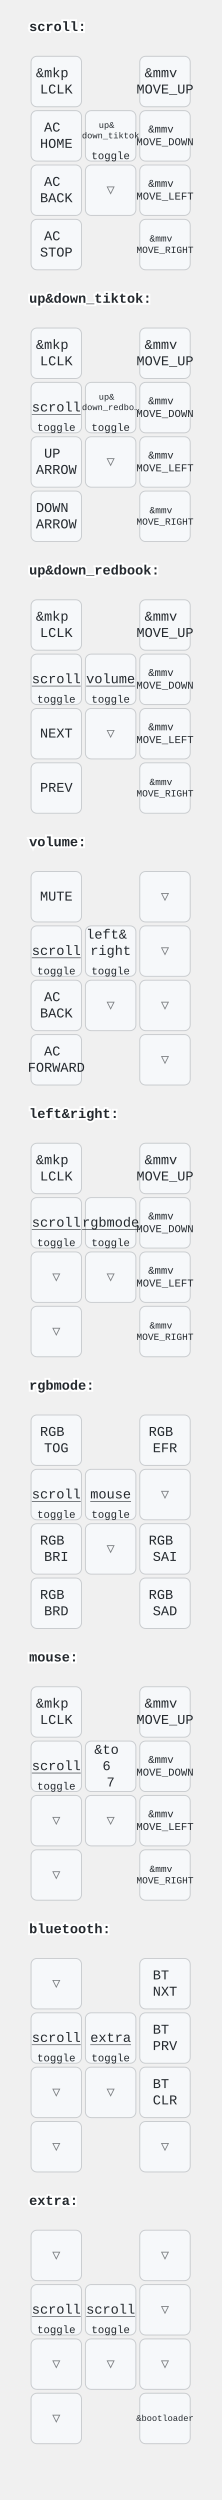
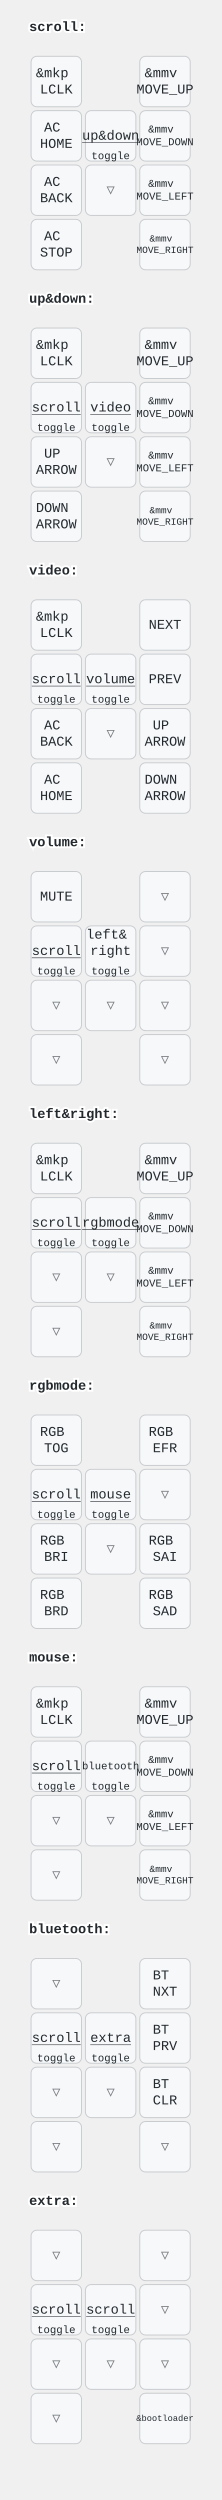
<svg xmlns="http://www.w3.org/2000/svg" width="228" height="2576" viewBox="0 0 228 2576" class="keymap">
  <style>/* inherit to force styles through use tags */
svg path {
    fill: inherit;
}

/* font and background color specifications */
svg.keymap {
    font-family: SFMono-Regular,Consolas,Liberation Mono,Menlo,monospace;
    font-size: 14px;
    font-kerning: normal;
    text-rendering: optimizeLegibility;
    fill: #24292e;
}

/* default key styling */
rect.key {
    fill: #f6f8fa;
}

rect.key, rect.combo {
    stroke: #c9cccf;
    stroke-width: 1;
}

/* default key side styling, only used is draw_key_sides is set */
rect.side {
    filter: brightness(90%);
}

/* color accent for combo boxes */
rect.combo, rect.combo-separate {
    fill: #cdf;
}

/* color accent for held keys */
rect.held, rect.combo.held {
    fill: #fdd;
}

/* color accent for ghost (optional) keys */
rect.ghost, rect.combo.ghost {
    stroke-dasharray: 4, 4;
    stroke-width: 2;
}

text {
    text-anchor: middle;
    dominant-baseline: middle;
}

/* styling for layer labels */
text.label {
    font-weight: bold;
    text-anchor: start;
    stroke: white;
    stroke-width: 4;
    paint-order: stroke;
}

/* styling for optional footer */
text.footer {
    text-anchor: end;
    dominant-baseline: auto;
    stroke: white;
    stroke-width: 4;
    paint-order: stroke;
}

/* styling for combo tap, and key non-tap label text */
text.combo, text.hold, text.shifted, text.left, text.right {
    font-size: 11px;
}

text.hold {
    text-anchor: middle;
    dominant-baseline: auto;
}

text.shifted {
    text-anchor: middle;
    dominant-baseline: hanging;
}

text.left {
    text-anchor: start;
}

text.right {
    text-anchor: end;
}

text.layer-activator {
    text-decoration: underline;
}

/* styling for hold/shifted label text in combo box */
text.combo.hold, text.combo.shifted, text.combo.left, text.combo.right {
    font-size: 8px;
}

/* lighter symbol for transparent keys */
text.trans {
    fill: #7b7e81;
}

/* styling for combo dendrons */
path.combo {
    stroke-width: 1;
    stroke: gray;
    fill: none;
}

/* Start Tabler Icons Cleanup */
/* cannot use height/width with glyphs */
.icon-tabler &gt; path {
    fill: inherit;
    stroke: inherit;
    stroke-width: 2;
}
/* hide tabler's default box */
.icon-tabler &gt; path[stroke="none"][fill="none"] {
    visibility: hidden;
}
/* End Tabler Icons Cleanup */
</style>
  <g transform="translate(30, 0)" class="layer-scroll">
    <text x="0" y="28" class="label" id="scroll">scroll:</text>
    <g transform="translate(0, 56)">
      <g transform="translate(28, 28)" class="key keypos-0">
        <rect rx="6" ry="6" x="-26" y="-26" width="52" height="52" class="key" />
        <text x="0" y="0" class="key tap">
          <tspan x="0" dy="-0.6em">&amp;mkp</tspan>
          <tspan x="0" dy="1.2em">LCLK</tspan>
        </text>
      </g>
      <g transform="translate(140, 28)" class="key keypos-1">
        <rect rx="6" ry="6" x="-26" y="-26" width="52" height="52" class="key" />
        <text x="0" y="0" class="key tap">
          <tspan x="0" dy="-0.6em">&amp;mmv</tspan>
          <tspan x="0" dy="1.2em">MOVE_UP</tspan>
        </text>
      </g>
      <g transform="translate(28, 84)" class="key keypos-2">
        <rect rx="6" ry="6" x="-26" y="-26" width="52" height="52" class="key" />
        <text x="0" y="0" class="key tap">
          <tspan x="0" dy="-0.6em">AC</tspan>
          <tspan x="0" dy="1.2em">HOME</tspan>
        </text>
      </g>
      <g transform="translate(84, 84)" class="key keypos-3">
        <rect rx="6" ry="6" x="-26" y="-26" width="52" height="52" class="key" />
-         <text x="0" y="0" class="key tap">
-           <tspan x="0" dy="-1.2em" style="font-size: 64%">up&amp;</tspan>
-           <tspan x="0" dy="1.2em" style="font-size: 64%">down_tiktok</tspan>
-         </text>
+         <a href="#updown">
+           <text x="0" y="0" class="key tap layer-activator">up&amp;down</text>
+         </a>
        <text x="0" y="24" class="key hold">toggle</text>
      </g>
      <g transform="translate(140, 84)" class="key keypos-4">
        <rect rx="6" ry="6" x="-26" y="-26" width="52" height="52" class="key" />
        <text x="0" y="0" class="key tap">
          <tspan x="0" dy="-0.6em" style="font-size: 78%">&amp;mmv</tspan>
          <tspan x="0" dy="1.2em" style="font-size: 78%">MOVE_DOWN</tspan>
        </text>
      </g>
      <g transform="translate(28, 140)" class="key keypos-5">
        <rect rx="6" ry="6" x="-26" y="-26" width="52" height="52" class="key" />
        <text x="0" y="0" class="key tap">
          <tspan x="0" dy="-0.6em">AC</tspan>
          <tspan x="0" dy="1.2em">BACK</tspan>
        </text>
      </g>
      <g transform="translate(84, 140)" class="key trans keypos-6">
        <rect rx="6" ry="6" x="-26" y="-26" width="52" height="52" class="key trans" />
        <text x="0" y="0" class="key trans tap">▽</text>
      </g>
      <g transform="translate(140, 140)" class="key keypos-7">
        <rect rx="6" ry="6" x="-26" y="-26" width="52" height="52" class="key" />
        <text x="0" y="0" class="key tap">
          <tspan x="0" dy="-0.6em" style="font-size: 78%">&amp;mmv</tspan>
          <tspan x="0" dy="1.2em" style="font-size: 78%">MOVE_LEFT</tspan>
        </text>
      </g>
      <g transform="translate(28, 196)" class="key keypos-8">
        <rect rx="6" ry="6" x="-26" y="-26" width="52" height="52" class="key" />
        <text x="0" y="0" class="key tap">
          <tspan x="0" dy="-0.6em">AC</tspan>
          <tspan x="0" dy="1.2em">STOP</tspan>
        </text>
      </g>
      <g transform="translate(140, 196)" class="key keypos-9">
        <rect rx="6" ry="6" x="-26" y="-26" width="52" height="52" class="key" />
        <text x="0" y="0" class="key tap">
          <tspan x="0" dy="-0.6em" style="font-size: 70%">&amp;mmv</tspan>
          <tspan x="0" dy="1.2em" style="font-size: 70%">MOVE_RIGHT</tspan>
        </text>
      </g>
    </g>
  </g>
-   <g transform="translate(30, 280)" class="layer-up&amp;down_tiktok">
-     <text x="0" y="28" class="label" id="updown_tiktok">up&amp;down_tiktok:</text>
+   <g transform="translate(30, 280)" class="layer-up&amp;down">
+     <text x="0" y="28" class="label" id="updown">up&amp;down:</text>
    <g transform="translate(0, 56)">
      <g transform="translate(28, 28)" class="key keypos-0">
        <rect rx="6" ry="6" x="-26" y="-26" width="52" height="52" class="key" />
        <text x="0" y="0" class="key tap">
          <tspan x="0" dy="-0.6em">&amp;mkp</tspan>
          <tspan x="0" dy="1.2em">LCLK</tspan>
        </text>
      </g>
      <g transform="translate(140, 28)" class="key keypos-1">
        <rect rx="6" ry="6" x="-26" y="-26" width="52" height="52" class="key" />
        <text x="0" y="0" class="key tap">
          <tspan x="0" dy="-0.6em">&amp;mmv</tspan>
          <tspan x="0" dy="1.2em">MOVE_UP</tspan>
        </text>
      </g>
      <g transform="translate(28, 84)" class="key keypos-2">
        <rect rx="6" ry="6" x="-26" y="-26" width="52" height="52" class="key" />
        <a href="#scroll">
          <text x="0" y="0" class="key tap layer-activator">scroll</text>
        </a>
        <text x="0" y="24" class="key hold">toggle</text>
      </g>
      <g transform="translate(84, 84)" class="key keypos-3">
        <rect rx="6" ry="6" x="-26" y="-26" width="52" height="52" class="key" />
-         <text x="0" y="0" class="key tap">
-           <tspan x="0" dy="-1.2em" style="font-size: 64%">up&amp;</tspan>
-           <tspan x="0" dy="1.2em" style="font-size: 64%">down_redbo…</tspan>
-         </text>
+         <a href="#video">
+           <text x="0" y="0" class="key tap layer-activator">video</text>
+         </a>
        <text x="0" y="24" class="key hold">toggle</text>
      </g>
      <g transform="translate(140, 84)" class="key keypos-4">
        <rect rx="6" ry="6" x="-26" y="-26" width="52" height="52" class="key" />
        <text x="0" y="0" class="key tap">
          <tspan x="0" dy="-0.6em" style="font-size: 78%">&amp;mmv</tspan>
          <tspan x="0" dy="1.2em" style="font-size: 78%">MOVE_DOWN</tspan>
        </text>
      </g>
      <g transform="translate(28, 140)" class="key keypos-5">
        <rect rx="6" ry="6" x="-26" y="-26" width="52" height="52" class="key" />
        <text x="0" y="0" class="key tap">
          <tspan x="0" dy="-0.6em">UP</tspan>
          <tspan x="0" dy="1.2em">ARROW</tspan>
        </text>
      </g>
      <g transform="translate(84, 140)" class="key trans keypos-6">
        <rect rx="6" ry="6" x="-26" y="-26" width="52" height="52" class="key trans" />
        <text x="0" y="0" class="key trans tap">▽</text>
      </g>
      <g transform="translate(140, 140)" class="key keypos-7">
        <rect rx="6" ry="6" x="-26" y="-26" width="52" height="52" class="key" />
        <text x="0" y="0" class="key tap">
          <tspan x="0" dy="-0.6em" style="font-size: 78%">&amp;mmv</tspan>
          <tspan x="0" dy="1.2em" style="font-size: 78%">MOVE_LEFT</tspan>
        </text>
      </g>
      <g transform="translate(28, 196)" class="key keypos-8">
        <rect rx="6" ry="6" x="-26" y="-26" width="52" height="52" class="key" />
        <text x="0" y="0" class="key tap">
          <tspan x="0" dy="-0.6em">DOWN</tspan>
          <tspan x="0" dy="1.2em">ARROW</tspan>
        </text>
      </g>
      <g transform="translate(140, 196)" class="key keypos-9">
        <rect rx="6" ry="6" x="-26" y="-26" width="52" height="52" class="key" />
        <text x="0" y="0" class="key tap">
          <tspan x="0" dy="-0.6em" style="font-size: 70%">&amp;mmv</tspan>
          <tspan x="0" dy="1.2em" style="font-size: 70%">MOVE_RIGHT</tspan>
        </text>
      </g>
    </g>
  </g>
-   <g transform="translate(30, 560)" class="layer-up&amp;down_redbook">
-     <text x="0" y="28" class="label" id="updown_redbook">up&amp;down_redbook:</text>
+   <g transform="translate(30, 560)" class="layer-video">
+     <text x="0" y="28" class="label" id="video">video:</text>
    <g transform="translate(0, 56)">
      <g transform="translate(28, 28)" class="key keypos-0">
        <rect rx="6" ry="6" x="-26" y="-26" width="52" height="52" class="key" />
        <text x="0" y="0" class="key tap">
          <tspan x="0" dy="-0.6em">&amp;mkp</tspan>
          <tspan x="0" dy="1.2em">LCLK</tspan>
        </text>
      </g>
      <g transform="translate(140, 28)" class="key keypos-1">
        <rect rx="6" ry="6" x="-26" y="-26" width="52" height="52" class="key" />
+         <text x="0" y="0" class="key tap">NEXT</text>
+       </g>
+       <g transform="translate(28, 84)" class="key keypos-2">
+         <rect rx="6" ry="6" x="-26" y="-26" width="52" height="52" class="key" />
+         <a href="#scroll">
+           <text x="0" y="0" class="key tap layer-activator">scroll</text>
+         </a>
+         <text x="0" y="24" class="key hold">toggle</text>
+       </g>
+       <g transform="translate(84, 84)" class="key keypos-3">
+         <rect rx="6" ry="6" x="-26" y="-26" width="52" height="52" class="key" />
+         <a href="#volume">
+           <text x="0" y="0" class="key tap layer-activator">volume</text>
+         </a>
+         <text x="0" y="24" class="key hold">toggle</text>
+       </g>
+       <g transform="translate(140, 84)" class="key keypos-4">
+         <rect rx="6" ry="6" x="-26" y="-26" width="52" height="52" class="key" />
+         <text x="0" y="0" class="key tap">PREV</text>
+       </g>
+       <g transform="translate(28, 140)" class="key keypos-5">
+         <rect rx="6" ry="6" x="-26" y="-26" width="52" height="52" class="key" />
+         <text x="0" y="0" class="key tap">
+           <tspan x="0" dy="-0.6em">AC</tspan>
+           <tspan x="0" dy="1.2em">BACK</tspan>
+         </text>
+       </g>
+       <g transform="translate(84, 140)" class="key trans keypos-6">
+         <rect rx="6" ry="6" x="-26" y="-26" width="52" height="52" class="key trans" />
+         <text x="0" y="0" class="key trans tap">▽</text>
+       </g>
+       <g transform="translate(140, 140)" class="key keypos-7">
+         <rect rx="6" ry="6" x="-26" y="-26" width="52" height="52" class="key" />
+         <text x="0" y="0" class="key tap">
+           <tspan x="0" dy="-0.6em">UP</tspan>
+           <tspan x="0" dy="1.2em">ARROW</tspan>
+         </text>
+       </g>
+       <g transform="translate(28, 196)" class="key keypos-8">
+         <rect rx="6" ry="6" x="-26" y="-26" width="52" height="52" class="key" />
+         <text x="0" y="0" class="key tap">
+           <tspan x="0" dy="-0.6em">AC</tspan>
+           <tspan x="0" dy="1.2em">HOME</tspan>
+         </text>
+       </g>
+       <g transform="translate(140, 196)" class="key keypos-9">
+         <rect rx="6" ry="6" x="-26" y="-26" width="52" height="52" class="key" />
+         <text x="0" y="0" class="key tap">
+           <tspan x="0" dy="-0.6em">DOWN</tspan>
+           <tspan x="0" dy="1.2em">ARROW</tspan>
+         </text>
+       </g>
+     </g>
+   </g>
+   <g transform="translate(30, 840)" class="layer-volume">
+     <text x="0" y="28" class="label" id="volume">volume:</text>
+     <g transform="translate(0, 56)">
+       <g transform="translate(28, 28)" class="key keypos-0">
+         <rect rx="6" ry="6" x="-26" y="-26" width="52" height="52" class="key" />
+         <text x="0" y="0" class="key tap">MUTE</text>
+       </g>
+       <g transform="translate(140, 28)" class="key trans keypos-1">
+         <rect rx="6" ry="6" x="-26" y="-26" width="52" height="52" class="key trans" />
+         <text x="0" y="0" class="key trans tap">▽</text>
+       </g>
+       <g transform="translate(28, 84)" class="key keypos-2">
+         <rect rx="6" ry="6" x="-26" y="-26" width="52" height="52" class="key" />
+         <a href="#scroll">
+           <text x="0" y="0" class="key tap layer-activator">scroll</text>
+         </a>
+         <text x="0" y="24" class="key hold">toggle</text>
+       </g>
+       <g transform="translate(84, 84)" class="key keypos-3">
+         <rect rx="6" ry="6" x="-26" y="-26" width="52" height="52" class="key" />
+         <text x="0" y="0" class="key tap">
+           <tspan x="0" dy="-1.2em">left&amp;</tspan>
+           <tspan x="0" dy="1.2em">right</tspan>
+         </text>
+         <text x="0" y="24" class="key hold">toggle</text>
+       </g>
+       <g transform="translate(140, 84)" class="key trans keypos-4">
+         <rect rx="6" ry="6" x="-26" y="-26" width="52" height="52" class="key trans" />
+         <text x="0" y="0" class="key trans tap">▽</text>
+       </g>
+       <g transform="translate(28, 140)" class="key trans keypos-5">
+         <rect rx="6" ry="6" x="-26" y="-26" width="52" height="52" class="key trans" />
+         <text x="0" y="0" class="key trans tap">▽</text>
+       </g>
+       <g transform="translate(84, 140)" class="key trans keypos-6">
+         <rect rx="6" ry="6" x="-26" y="-26" width="52" height="52" class="key trans" />
+         <text x="0" y="0" class="key trans tap">▽</text>
+       </g>
+       <g transform="translate(140, 140)" class="key trans keypos-7">
+         <rect rx="6" ry="6" x="-26" y="-26" width="52" height="52" class="key trans" />
+         <text x="0" y="0" class="key trans tap">▽</text>
+       </g>
+       <g transform="translate(28, 196)" class="key trans keypos-8">
+         <rect rx="6" ry="6" x="-26" y="-26" width="52" height="52" class="key trans" />
+         <text x="0" y="0" class="key trans tap">▽</text>
+       </g>
+       <g transform="translate(140, 196)" class="key trans keypos-9">
+         <rect rx="6" ry="6" x="-26" y="-26" width="52" height="52" class="key trans" />
+         <text x="0" y="0" class="key trans tap">▽</text>
+       </g>
+     </g>
+   </g>
+   <g transform="translate(30, 1120)" class="layer-left&amp;right">
+     <text x="0" y="28" class="label" id="leftright">left&amp;right:</text>
+     <g transform="translate(0, 56)">
+       <g transform="translate(28, 28)" class="key keypos-0">
+         <rect rx="6" ry="6" x="-26" y="-26" width="52" height="52" class="key" />
+         <text x="0" y="0" class="key tap">
+           <tspan x="0" dy="-0.6em">&amp;mkp</tspan>
+           <tspan x="0" dy="1.2em">LCLK</tspan>
+         </text>
+       </g>
+       <g transform="translate(140, 28)" class="key keypos-1">
+         <rect rx="6" ry="6" x="-26" y="-26" width="52" height="52" class="key" />
        <text x="0" y="0" class="key tap">
          <tspan x="0" dy="-0.6em">&amp;mmv</tspan>
          <tspan x="0" dy="1.2em">MOVE_UP</tspan>
        </text>
      </g>
      <g transform="translate(28, 84)" class="key keypos-2">
        <rect rx="6" ry="6" x="-26" y="-26" width="52" height="52" class="key" />
        <a href="#scroll">
          <text x="0" y="0" class="key tap layer-activator">scroll</text>
        </a>
        <text x="0" y="24" class="key hold">toggle</text>
      </g>
      <g transform="translate(84, 84)" class="key keypos-3">
        <rect rx="6" ry="6" x="-26" y="-26" width="52" height="52" class="key" />
-         <a href="#volume">
-           <text x="0" y="0" class="key tap layer-activator">volume</text>
+         <a href="#rgbmode">
+           <text x="0" y="0" class="key tap layer-activator">rgbmode</text>
        </a>
        <text x="0" y="24" class="key hold">toggle</text>
      </g>
      <g transform="translate(140, 84)" class="key keypos-4">
        <rect rx="6" ry="6" x="-26" y="-26" width="52" height="52" class="key" />
        <text x="0" y="0" class="key tap">
          <tspan x="0" dy="-0.6em" style="font-size: 78%">&amp;mmv</tspan>
          <tspan x="0" dy="1.2em" style="font-size: 78%">MOVE_DOWN</tspan>
        </text>
      </g>
-       <g transform="translate(28, 140)" class="key keypos-5">
-         <rect rx="6" ry="6" x="-26" y="-26" width="52" height="52" class="key" />
-         <text x="0" y="0" class="key tap">NEXT</text>
+       <g transform="translate(28, 140)" class="key trans keypos-5">
+         <rect rx="6" ry="6" x="-26" y="-26" width="52" height="52" class="key trans" />
+         <text x="0" y="0" class="key trans tap">▽</text>
      </g>
      <g transform="translate(84, 140)" class="key trans keypos-6">
        <rect rx="6" ry="6" x="-26" y="-26" width="52" height="52" class="key trans" />
        <text x="0" y="0" class="key trans tap">▽</text>
      </g>
      <g transform="translate(140, 140)" class="key keypos-7">
        <rect rx="6" ry="6" x="-26" y="-26" width="52" height="52" class="key" />
        <text x="0" y="0" class="key tap">
          <tspan x="0" dy="-0.6em" style="font-size: 78%">&amp;mmv</tspan>
          <tspan x="0" dy="1.2em" style="font-size: 78%">MOVE_LEFT</tspan>
        </text>
      </g>
-       <g transform="translate(28, 196)" class="key keypos-8">
-         <rect rx="6" ry="6" x="-26" y="-26" width="52" height="52" class="key" />
-         <text x="0" y="0" class="key tap">PREV</text>
+       <g transform="translate(28, 196)" class="key trans keypos-8">
+         <rect rx="6" ry="6" x="-26" y="-26" width="52" height="52" class="key trans" />
+         <text x="0" y="0" class="key trans tap">▽</text>
      </g>
      <g transform="translate(140, 196)" class="key keypos-9">
        <rect rx="6" ry="6" x="-26" y="-26" width="52" height="52" class="key" />
        <text x="0" y="0" class="key tap">
          <tspan x="0" dy="-0.6em" style="font-size: 70%">&amp;mmv</tspan>
          <tspan x="0" dy="1.2em" style="font-size: 70%">MOVE_RIGHT</tspan>
        </text>
      </g>
    </g>
  </g>
-   <g transform="translate(30, 840)" class="layer-volume">
-     <text x="0" y="28" class="label" id="volume">volume:</text>
+   <g transform="translate(30, 1400)" class="layer-rgbmode">
+     <text x="0" y="28" class="label" id="rgbmode">rgbmode:</text>
    <g transform="translate(0, 56)">
      <g transform="translate(28, 28)" class="key keypos-0">
        <rect rx="6" ry="6" x="-26" y="-26" width="52" height="52" class="key" />
-         <text x="0" y="0" class="key tap">MUTE</text>
-       </g>
-       <g transform="translate(140, 28)" class="key trans keypos-1">
-         <rect rx="6" ry="6" x="-26" y="-26" width="52" height="52" class="key trans" />
-         <text x="0" y="0" class="key trans tap">▽</text>
-       </g>
-       <g transform="translate(28, 84)" class="key keypos-2">
-         <rect rx="6" ry="6" x="-26" y="-26" width="52" height="52" class="key" />
-         <a href="#scroll">
-           <text x="0" y="0" class="key tap layer-activator">scroll</text>
-         </a>
-         <text x="0" y="24" class="key hold">toggle</text>
-       </g>
-       <g transform="translate(84, 84)" class="key keypos-3">
-         <rect rx="6" ry="6" x="-26" y="-26" width="52" height="52" class="key" />
-         <text x="0" y="0" class="key tap">
-           <tspan x="0" dy="-1.2em">left&amp;</tspan>
-           <tspan x="0" dy="1.2em">right</tspan>
-         </text>
+         <text x="0" y="0" class="key tap">
+           <tspan x="0" dy="-0.6em">RGB</tspan>
+           <tspan x="0" dy="1.2em">TOG</tspan>
+         </text>
+       </g>
+       <g transform="translate(140, 28)" class="key keypos-1">
+         <rect rx="6" ry="6" x="-26" y="-26" width="52" height="52" class="key" />
+         <text x="0" y="0" class="key tap">
+           <tspan x="0" dy="-0.6em">RGB</tspan>
+           <tspan x="0" dy="1.2em">EFR</tspan>
+         </text>
+       </g>
+       <g transform="translate(28, 84)" class="key keypos-2">
+         <rect rx="6" ry="6" x="-26" y="-26" width="52" height="52" class="key" />
+         <a href="#scroll">
+           <text x="0" y="0" class="key tap layer-activator">scroll</text>
+         </a>
+         <text x="0" y="24" class="key hold">toggle</text>
+       </g>
+       <g transform="translate(84, 84)" class="key keypos-3">
+         <rect rx="6" ry="6" x="-26" y="-26" width="52" height="52" class="key" />
+         <a href="#mouse">
+           <text x="0" y="0" class="key tap layer-activator">mouse</text>
+         </a>
        <text x="0" y="24" class="key hold">toggle</text>
      </g>
      <g transform="translate(140, 84)" class="key trans keypos-4">
        <rect rx="6" ry="6" x="-26" y="-26" width="52" height="52" class="key trans" />
        <text x="0" y="0" class="key trans tap">▽</text>
      </g>
      <g transform="translate(28, 140)" class="key keypos-5">
        <rect rx="6" ry="6" x="-26" y="-26" width="52" height="52" class="key" />
        <text x="0" y="0" class="key tap">
-           <tspan x="0" dy="-0.6em">AC</tspan>
-           <tspan x="0" dy="1.2em">BACK</tspan>
-         </text>
-       </g>
-       <g transform="translate(84, 140)" class="key trans keypos-6">
-         <rect rx="6" ry="6" x="-26" y="-26" width="52" height="52" class="key trans" />
-         <text x="0" y="0" class="key trans tap">▽</text>
-       </g>
-       <g transform="translate(140, 140)" class="key trans keypos-7">
-         <rect rx="6" ry="6" x="-26" y="-26" width="52" height="52" class="key trans" />
-         <text x="0" y="0" class="key trans tap">▽</text>
+           <tspan x="0" dy="-0.6em">RGB</tspan>
+           <tspan x="0" dy="1.2em">BRI</tspan>
+         </text>
+       </g>
+       <g transform="translate(84, 140)" class="key trans keypos-6">
+         <rect rx="6" ry="6" x="-26" y="-26" width="52" height="52" class="key trans" />
+         <text x="0" y="0" class="key trans tap">▽</text>
+       </g>
+       <g transform="translate(140, 140)" class="key keypos-7">
+         <rect rx="6" ry="6" x="-26" y="-26" width="52" height="52" class="key" />
+         <text x="0" y="0" class="key tap">
+           <tspan x="0" dy="-0.6em">RGB</tspan>
+           <tspan x="0" dy="1.2em">SAI</tspan>
+         </text>
      </g>
      <g transform="translate(28, 196)" class="key keypos-8">
        <rect rx="6" ry="6" x="-26" y="-26" width="52" height="52" class="key" />
        <text x="0" y="0" class="key tap">
-           <tspan x="0" dy="-0.6em">AC</tspan>
-           <tspan x="0" dy="1.2em">FORWARD</tspan>
-         </text>
-       </g>
-       <g transform="translate(140, 196)" class="key trans keypos-9">
-         <rect rx="6" ry="6" x="-26" y="-26" width="52" height="52" class="key trans" />
-         <text x="0" y="0" class="key trans tap">▽</text>
-       </g>
-     </g>
-   </g>
-   <g transform="translate(30, 1120)" class="layer-left&amp;right">
-     <text x="0" y="28" class="label" id="leftright">left&amp;right:</text>
+           <tspan x="0" dy="-0.6em">RGB</tspan>
+           <tspan x="0" dy="1.2em">BRD</tspan>
+         </text>
+       </g>
+       <g transform="translate(140, 196)" class="key keypos-9">
+         <rect rx="6" ry="6" x="-26" y="-26" width="52" height="52" class="key" />
+         <text x="0" y="0" class="key tap">
+           <tspan x="0" dy="-0.6em">RGB</tspan>
+           <tspan x="0" dy="1.2em">SAD</tspan>
+         </text>
+       </g>
+     </g>
+   </g>
+   <g transform="translate(30, 1680)" class="layer-mouse">
+     <text x="0" y="28" class="label" id="mouse">mouse:</text>
    <g transform="translate(0, 56)">
      <g transform="translate(28, 28)" class="key keypos-0">
        <rect rx="6" ry="6" x="-26" y="-26" width="52" height="52" class="key" />
        <text x="0" y="0" class="key tap">
          <tspan x="0" dy="-0.6em">&amp;mkp</tspan>
          <tspan x="0" dy="1.2em">LCLK</tspan>
        </text>
      </g>
      <g transform="translate(140, 28)" class="key keypos-1">
        <rect rx="6" ry="6" x="-26" y="-26" width="52" height="52" class="key" />
        <text x="0" y="0" class="key tap">
          <tspan x="0" dy="-0.6em">&amp;mmv</tspan>
          <tspan x="0" dy="1.2em">MOVE_UP</tspan>
        </text>
      </g>
      <g transform="translate(28, 84)" class="key keypos-2">
        <rect rx="6" ry="6" x="-26" y="-26" width="52" height="52" class="key" />
        <a href="#scroll">
          <text x="0" y="0" class="key tap layer-activator">scroll</text>
        </a>
        <text x="0" y="24" class="key hold">toggle</text>
      </g>
      <g transform="translate(84, 84)" class="key keypos-3">
        <rect rx="6" ry="6" x="-26" y="-26" width="52" height="52" class="key" />
-         <a href="#rgbmode">
-           <text x="0" y="0" class="key tap layer-activator">rgbmode</text>
+         <a href="#bluetooth">
+           <text x="0" y="0" class="key tap layer-activator">
+             <tspan style="font-size: 78%">bluetooth</tspan>
+           </text>
        </a>
        <text x="0" y="24" class="key hold">toggle</text>
      </g>
      <g transform="translate(140, 84)" class="key keypos-4">
        <rect rx="6" ry="6" x="-26" y="-26" width="52" height="52" class="key" />
        <text x="0" y="0" class="key tap">
          <tspan x="0" dy="-0.6em" style="font-size: 78%">&amp;mmv</tspan>
          <tspan x="0" dy="1.2em" style="font-size: 78%">MOVE_DOWN</tspan>
        </text>
      </g>
      <g transform="translate(28, 140)" class="key trans keypos-5">
        <rect rx="6" ry="6" x="-26" y="-26" width="52" height="52" class="key trans" />
        <text x="0" y="0" class="key trans tap">▽</text>
      </g>
      <g transform="translate(84, 140)" class="key trans keypos-6">
        <rect rx="6" ry="6" x="-26" y="-26" width="52" height="52" class="key trans" />
        <text x="0" y="0" class="key trans tap">▽</text>
      </g>
      <g transform="translate(140, 140)" class="key keypos-7">
        <rect rx="6" ry="6" x="-26" y="-26" width="52" height="52" class="key" />
        <text x="0" y="0" class="key tap">
          <tspan x="0" dy="-0.6em" style="font-size: 78%">&amp;mmv</tspan>
          <tspan x="0" dy="1.2em" style="font-size: 78%">MOVE_LEFT</tspan>
        </text>
      </g>
      <g transform="translate(28, 196)" class="key trans keypos-8">
        <rect rx="6" ry="6" x="-26" y="-26" width="52" height="52" class="key trans" />
        <text x="0" y="0" class="key trans tap">▽</text>
      </g>
      <g transform="translate(140, 196)" class="key keypos-9">
        <rect rx="6" ry="6" x="-26" y="-26" width="52" height="52" class="key" />
        <text x="0" y="0" class="key tap">
          <tspan x="0" dy="-0.6em" style="font-size: 70%">&amp;mmv</tspan>
          <tspan x="0" dy="1.2em" style="font-size: 70%">MOVE_RIGHT</tspan>
        </text>
      </g>
    </g>
  </g>
-   <g transform="translate(30, 1400)" class="layer-rgbmode">
-     <text x="0" y="28" class="label" id="rgbmode">rgbmode:</text>
-     <g transform="translate(0, 56)">
-       <g transform="translate(28, 28)" class="key keypos-0">
-         <rect rx="6" ry="6" x="-26" y="-26" width="52" height="52" class="key" />
-         <text x="0" y="0" class="key tap">
-           <tspan x="0" dy="-0.6em">RGB</tspan>
-           <tspan x="0" dy="1.2em">TOG</tspan>
-         </text>
-       </g>
-       <g transform="translate(140, 28)" class="key keypos-1">
-         <rect rx="6" ry="6" x="-26" y="-26" width="52" height="52" class="key" />
-         <text x="0" y="0" class="key tap">
-           <tspan x="0" dy="-0.6em">RGB</tspan>
-           <tspan x="0" dy="1.2em">EFR</tspan>
-         </text>
-       </g>
-       <g transform="translate(28, 84)" class="key keypos-2">
-         <rect rx="6" ry="6" x="-26" y="-26" width="52" height="52" class="key" />
-         <a href="#scroll">
-           <text x="0" y="0" class="key tap layer-activator">scroll</text>
-         </a>
-         <text x="0" y="24" class="key hold">toggle</text>
-       </g>
-       <g transform="translate(84, 84)" class="key keypos-3">
-         <rect rx="6" ry="6" x="-26" y="-26" width="52" height="52" class="key" />
-         <a href="#mouse">
-           <text x="0" y="0" class="key tap layer-activator">mouse</text>
-         </a>
-         <text x="0" y="24" class="key hold">toggle</text>
-       </g>
-       <g transform="translate(140, 84)" class="key trans keypos-4">
-         <rect rx="6" ry="6" x="-26" y="-26" width="52" height="52" class="key trans" />
-         <text x="0" y="0" class="key trans tap">▽</text>
-       </g>
-       <g transform="translate(28, 140)" class="key keypos-5">
-         <rect rx="6" ry="6" x="-26" y="-26" width="52" height="52" class="key" />
-         <text x="0" y="0" class="key tap">
-           <tspan x="0" dy="-0.6em">RGB</tspan>
-           <tspan x="0" dy="1.2em">BRI</tspan>
-         </text>
-       </g>
-       <g transform="translate(84, 140)" class="key trans keypos-6">
-         <rect rx="6" ry="6" x="-26" y="-26" width="52" height="52" class="key trans" />
-         <text x="0" y="0" class="key trans tap">▽</text>
-       </g>
-       <g transform="translate(140, 140)" class="key keypos-7">
-         <rect rx="6" ry="6" x="-26" y="-26" width="52" height="52" class="key" />
-         <text x="0" y="0" class="key tap">
-           <tspan x="0" dy="-0.6em">RGB</tspan>
-           <tspan x="0" dy="1.2em">SAI</tspan>
-         </text>
-       </g>
-       <g transform="translate(28, 196)" class="key keypos-8">
-         <rect rx="6" ry="6" x="-26" y="-26" width="52" height="52" class="key" />
-         <text x="0" y="0" class="key tap">
-           <tspan x="0" dy="-0.6em">RGB</tspan>
-           <tspan x="0" dy="1.2em">BRD</tspan>
-         </text>
-       </g>
-       <g transform="translate(140, 196)" class="key keypos-9">
-         <rect rx="6" ry="6" x="-26" y="-26" width="52" height="52" class="key" />
-         <text x="0" y="0" class="key tap">
-           <tspan x="0" dy="-0.6em">RGB</tspan>
-           <tspan x="0" dy="1.2em">SAD</tspan>
-         </text>
-       </g>
-     </g>
-   </g>
-   <g transform="translate(30, 1680)" class="layer-mouse">
-     <text x="0" y="28" class="label" id="mouse">mouse:</text>
-     <g transform="translate(0, 56)">
-       <g transform="translate(28, 28)" class="key keypos-0">
-         <rect rx="6" ry="6" x="-26" y="-26" width="52" height="52" class="key" />
-         <text x="0" y="0" class="key tap">
-           <tspan x="0" dy="-0.6em">&amp;mkp</tspan>
-           <tspan x="0" dy="1.2em">LCLK</tspan>
-         </text>
-       </g>
-       <g transform="translate(140, 28)" class="key keypos-1">
-         <rect rx="6" ry="6" x="-26" y="-26" width="52" height="52" class="key" />
-         <text x="0" y="0" class="key tap">
-           <tspan x="0" dy="-0.6em">&amp;mmv</tspan>
-           <tspan x="0" dy="1.2em">MOVE_UP</tspan>
-         </text>
-       </g>
-       <g transform="translate(28, 84)" class="key keypos-2">
-         <rect rx="6" ry="6" x="-26" y="-26" width="52" height="52" class="key" />
-         <a href="#scroll">
-           <text x="0" y="0" class="key tap layer-activator">scroll</text>
-         </a>
-         <text x="0" y="24" class="key hold">toggle</text>
-       </g>
-       <g transform="translate(84, 84)" class="key keypos-3">
-         <rect rx="6" ry="6" x="-26" y="-26" width="52" height="52" class="key" />
-         <text x="0" y="0" class="key tap">
-           <tspan x="0" dy="-1.2em">&amp;to</tspan>
-           <tspan x="0" dy="1.2em">6</tspan>
-           <tspan x="0" dy="1.2em">7</tspan>
-         </text>
-       </g>
-       <g transform="translate(140, 84)" class="key keypos-4">
-         <rect rx="6" ry="6" x="-26" y="-26" width="52" height="52" class="key" />
-         <text x="0" y="0" class="key tap">
-           <tspan x="0" dy="-0.6em" style="font-size: 78%">&amp;mmv</tspan>
-           <tspan x="0" dy="1.2em" style="font-size: 78%">MOVE_DOWN</tspan>
-         </text>
-       </g>
-       <g transform="translate(28, 140)" class="key trans keypos-5">
-         <rect rx="6" ry="6" x="-26" y="-26" width="52" height="52" class="key trans" />
-         <text x="0" y="0" class="key trans tap">▽</text>
-       </g>
-       <g transform="translate(84, 140)" class="key trans keypos-6">
-         <rect rx="6" ry="6" x="-26" y="-26" width="52" height="52" class="key trans" />
-         <text x="0" y="0" class="key trans tap">▽</text>
-       </g>
-       <g transform="translate(140, 140)" class="key keypos-7">
-         <rect rx="6" ry="6" x="-26" y="-26" width="52" height="52" class="key" />
-         <text x="0" y="0" class="key tap">
-           <tspan x="0" dy="-0.6em" style="font-size: 78%">&amp;mmv</tspan>
-           <tspan x="0" dy="1.2em" style="font-size: 78%">MOVE_LEFT</tspan>
-         </text>
-       </g>
-       <g transform="translate(28, 196)" class="key trans keypos-8">
-         <rect rx="6" ry="6" x="-26" y="-26" width="52" height="52" class="key trans" />
-         <text x="0" y="0" class="key trans tap">▽</text>
-       </g>
-       <g transform="translate(140, 196)" class="key keypos-9">
-         <rect rx="6" ry="6" x="-26" y="-26" width="52" height="52" class="key" />
-         <text x="0" y="0" class="key tap">
-           <tspan x="0" dy="-0.6em" style="font-size: 70%">&amp;mmv</tspan>
-           <tspan x="0" dy="1.2em" style="font-size: 70%">MOVE_RIGHT</tspan>
-         </text>
-       </g>
-     </g>
-   </g>
  <g transform="translate(30, 1960)" class="layer-bluetooth">
    <text x="0" y="28" class="label" id="bluetooth">bluetooth:</text>
    <g transform="translate(0, 56)">
      <g transform="translate(28, 28)" class="key trans keypos-0">
        <rect rx="6" ry="6" x="-26" y="-26" width="52" height="52" class="key trans" />
        <text x="0" y="0" class="key trans tap">▽</text>
      </g>
      <g transform="translate(140, 28)" class="key keypos-1">
        <rect rx="6" ry="6" x="-26" y="-26" width="52" height="52" class="key" />
        <text x="0" y="0" class="key tap">
          <tspan x="0" dy="-0.6em">BT</tspan>
          <tspan x="0" dy="1.2em">NXT</tspan>
        </text>
      </g>
      <g transform="translate(28, 84)" class="key keypos-2">
        <rect rx="6" ry="6" x="-26" y="-26" width="52" height="52" class="key" />
        <a href="#scroll">
          <text x="0" y="0" class="key tap layer-activator">scroll</text>
        </a>
        <text x="0" y="24" class="key hold">toggle</text>
      </g>
      <g transform="translate(84, 84)" class="key keypos-3">
        <rect rx="6" ry="6" x="-26" y="-26" width="52" height="52" class="key" />
        <a href="#extra">
          <text x="0" y="0" class="key tap layer-activator">extra</text>
        </a>
        <text x="0" y="24" class="key hold">toggle</text>
      </g>
      <g transform="translate(140, 84)" class="key keypos-4">
        <rect rx="6" ry="6" x="-26" y="-26" width="52" height="52" class="key" />
        <text x="0" y="0" class="key tap">
          <tspan x="0" dy="-0.6em">BT</tspan>
          <tspan x="0" dy="1.2em">PRV</tspan>
        </text>
      </g>
      <g transform="translate(28, 140)" class="key trans keypos-5">
        <rect rx="6" ry="6" x="-26" y="-26" width="52" height="52" class="key trans" />
        <text x="0" y="0" class="key trans tap">▽</text>
      </g>
      <g transform="translate(84, 140)" class="key trans keypos-6">
        <rect rx="6" ry="6" x="-26" y="-26" width="52" height="52" class="key trans" />
        <text x="0" y="0" class="key trans tap">▽</text>
      </g>
      <g transform="translate(140, 140)" class="key keypos-7">
        <rect rx="6" ry="6" x="-26" y="-26" width="52" height="52" class="key" />
        <text x="0" y="0" class="key tap">
          <tspan x="0" dy="-0.6em">BT</tspan>
          <tspan x="0" dy="1.2em">CLR</tspan>
        </text>
      </g>
      <g transform="translate(28, 196)" class="key trans keypos-8">
        <rect rx="6" ry="6" x="-26" y="-26" width="52" height="52" class="key trans" />
        <text x="0" y="0" class="key trans tap">▽</text>
      </g>
      <g transform="translate(140, 196)" class="key trans keypos-9">
        <rect rx="6" ry="6" x="-26" y="-26" width="52" height="52" class="key trans" />
        <text x="0" y="0" class="key trans tap">▽</text>
      </g>
    </g>
  </g>
  <g transform="translate(30, 2240)" class="layer-extra">
    <text x="0" y="28" class="label" id="extra">extra:</text>
    <g transform="translate(0, 56)">
      <g transform="translate(28, 28)" class="key trans keypos-0">
        <rect rx="6" ry="6" x="-26" y="-26" width="52" height="52" class="key trans" />
        <text x="0" y="0" class="key trans tap">▽</text>
      </g>
      <g transform="translate(140, 28)" class="key trans keypos-1">
        <rect rx="6" ry="6" x="-26" y="-26" width="52" height="52" class="key trans" />
        <text x="0" y="0" class="key trans tap">▽</text>
      </g>
      <g transform="translate(28, 84)" class="key keypos-2">
        <rect rx="6" ry="6" x="-26" y="-26" width="52" height="52" class="key" />
        <a href="#scroll">
          <text x="0" y="0" class="key tap layer-activator">scroll</text>
        </a>
        <text x="0" y="24" class="key hold">toggle</text>
      </g>
      <g transform="translate(84, 84)" class="key keypos-3">
        <rect rx="6" ry="6" x="-26" y="-26" width="52" height="52" class="key" />
        <a href="#scroll">
          <text x="0" y="0" class="key tap layer-activator">scroll</text>
        </a>
        <text x="0" y="24" class="key hold">toggle</text>
      </g>
      <g transform="translate(140, 84)" class="key trans keypos-4">
        <rect rx="6" ry="6" x="-26" y="-26" width="52" height="52" class="key trans" />
        <text x="0" y="0" class="key trans tap">▽</text>
      </g>
      <g transform="translate(28, 140)" class="key trans keypos-5">
        <rect rx="6" ry="6" x="-26" y="-26" width="52" height="52" class="key trans" />
        <text x="0" y="0" class="key trans tap">▽</text>
      </g>
      <g transform="translate(84, 140)" class="key trans keypos-6">
        <rect rx="6" ry="6" x="-26" y="-26" width="52" height="52" class="key trans" />
        <text x="0" y="0" class="key trans tap">▽</text>
      </g>
      <g transform="translate(140, 140)" class="key trans keypos-7">
        <rect rx="6" ry="6" x="-26" y="-26" width="52" height="52" class="key trans" />
        <text x="0" y="0" class="key trans tap">▽</text>
      </g>
      <g transform="translate(28, 196)" class="key trans keypos-8">
        <rect rx="6" ry="6" x="-26" y="-26" width="52" height="52" class="key trans" />
        <text x="0" y="0" class="key trans tap">▽</text>
      </g>
      <g transform="translate(140, 196)" class="key keypos-9">
        <rect rx="6" ry="6" x="-26" y="-26" width="52" height="52" class="key" />
        <text x="0" y="0" class="key tap">
          <tspan style="font-size: 64%">&amp;bootloader</tspan>
        </text>
      </g>
    </g>
  </g>
</svg>
